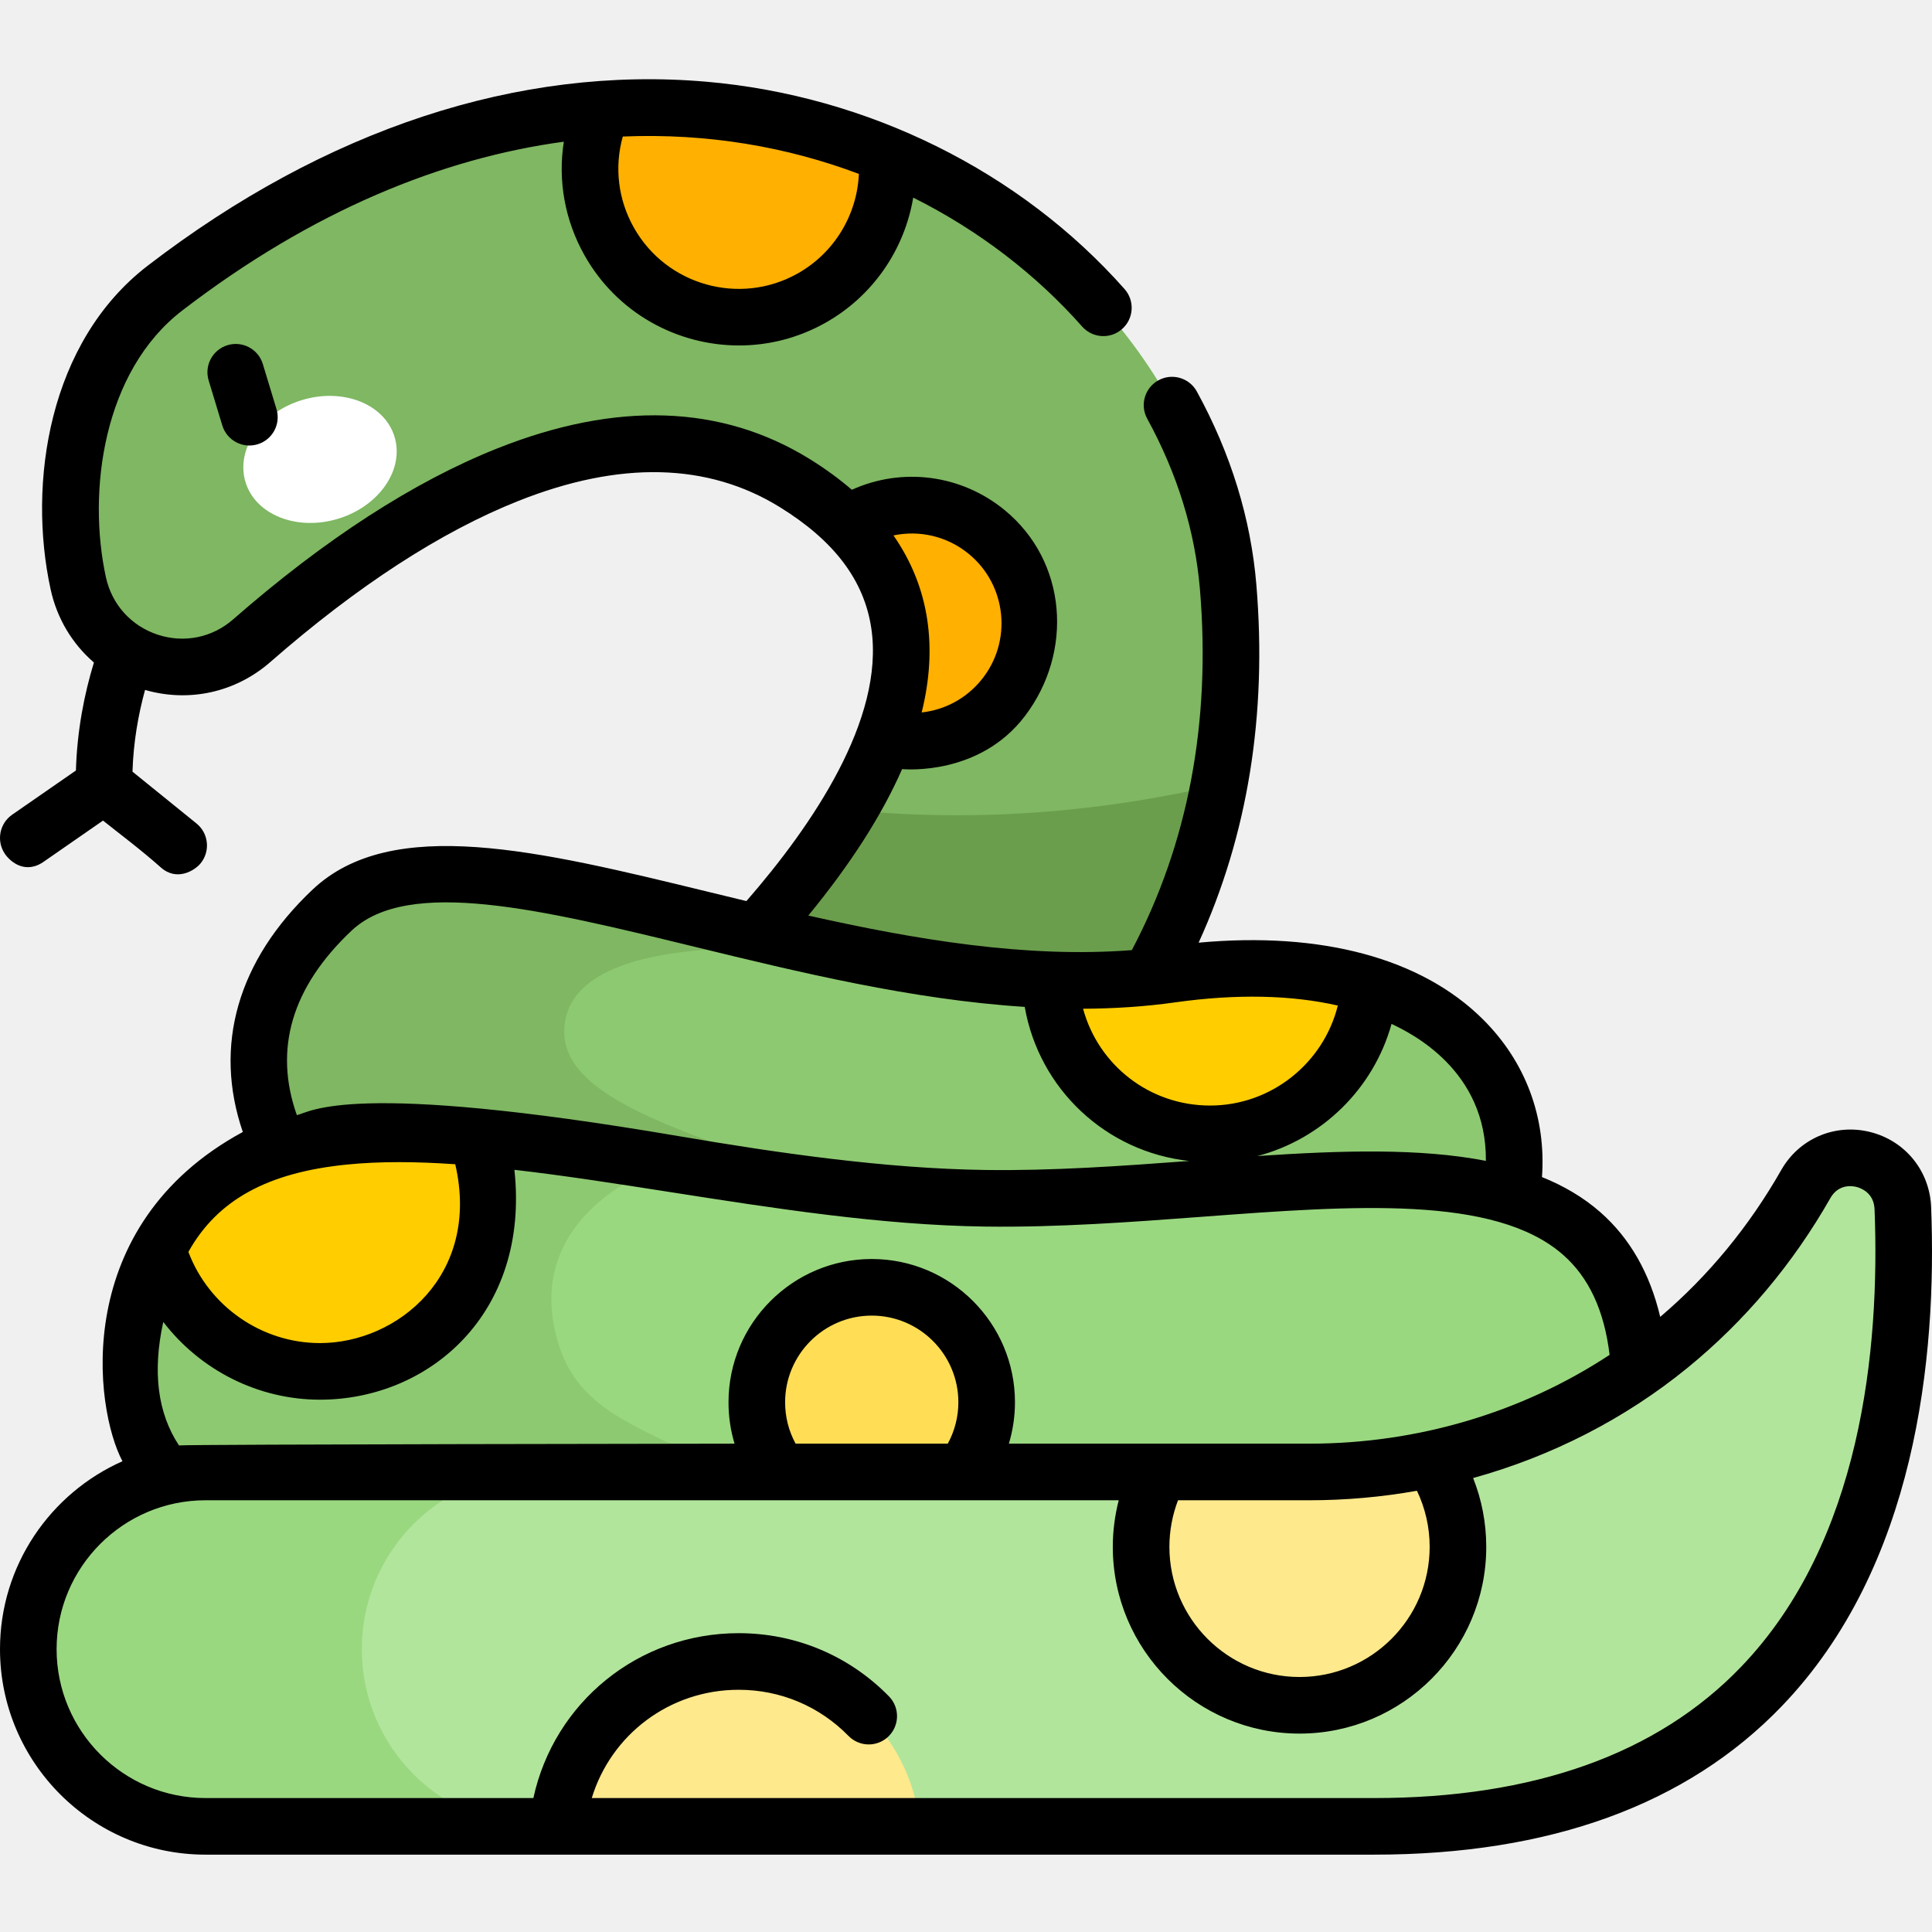
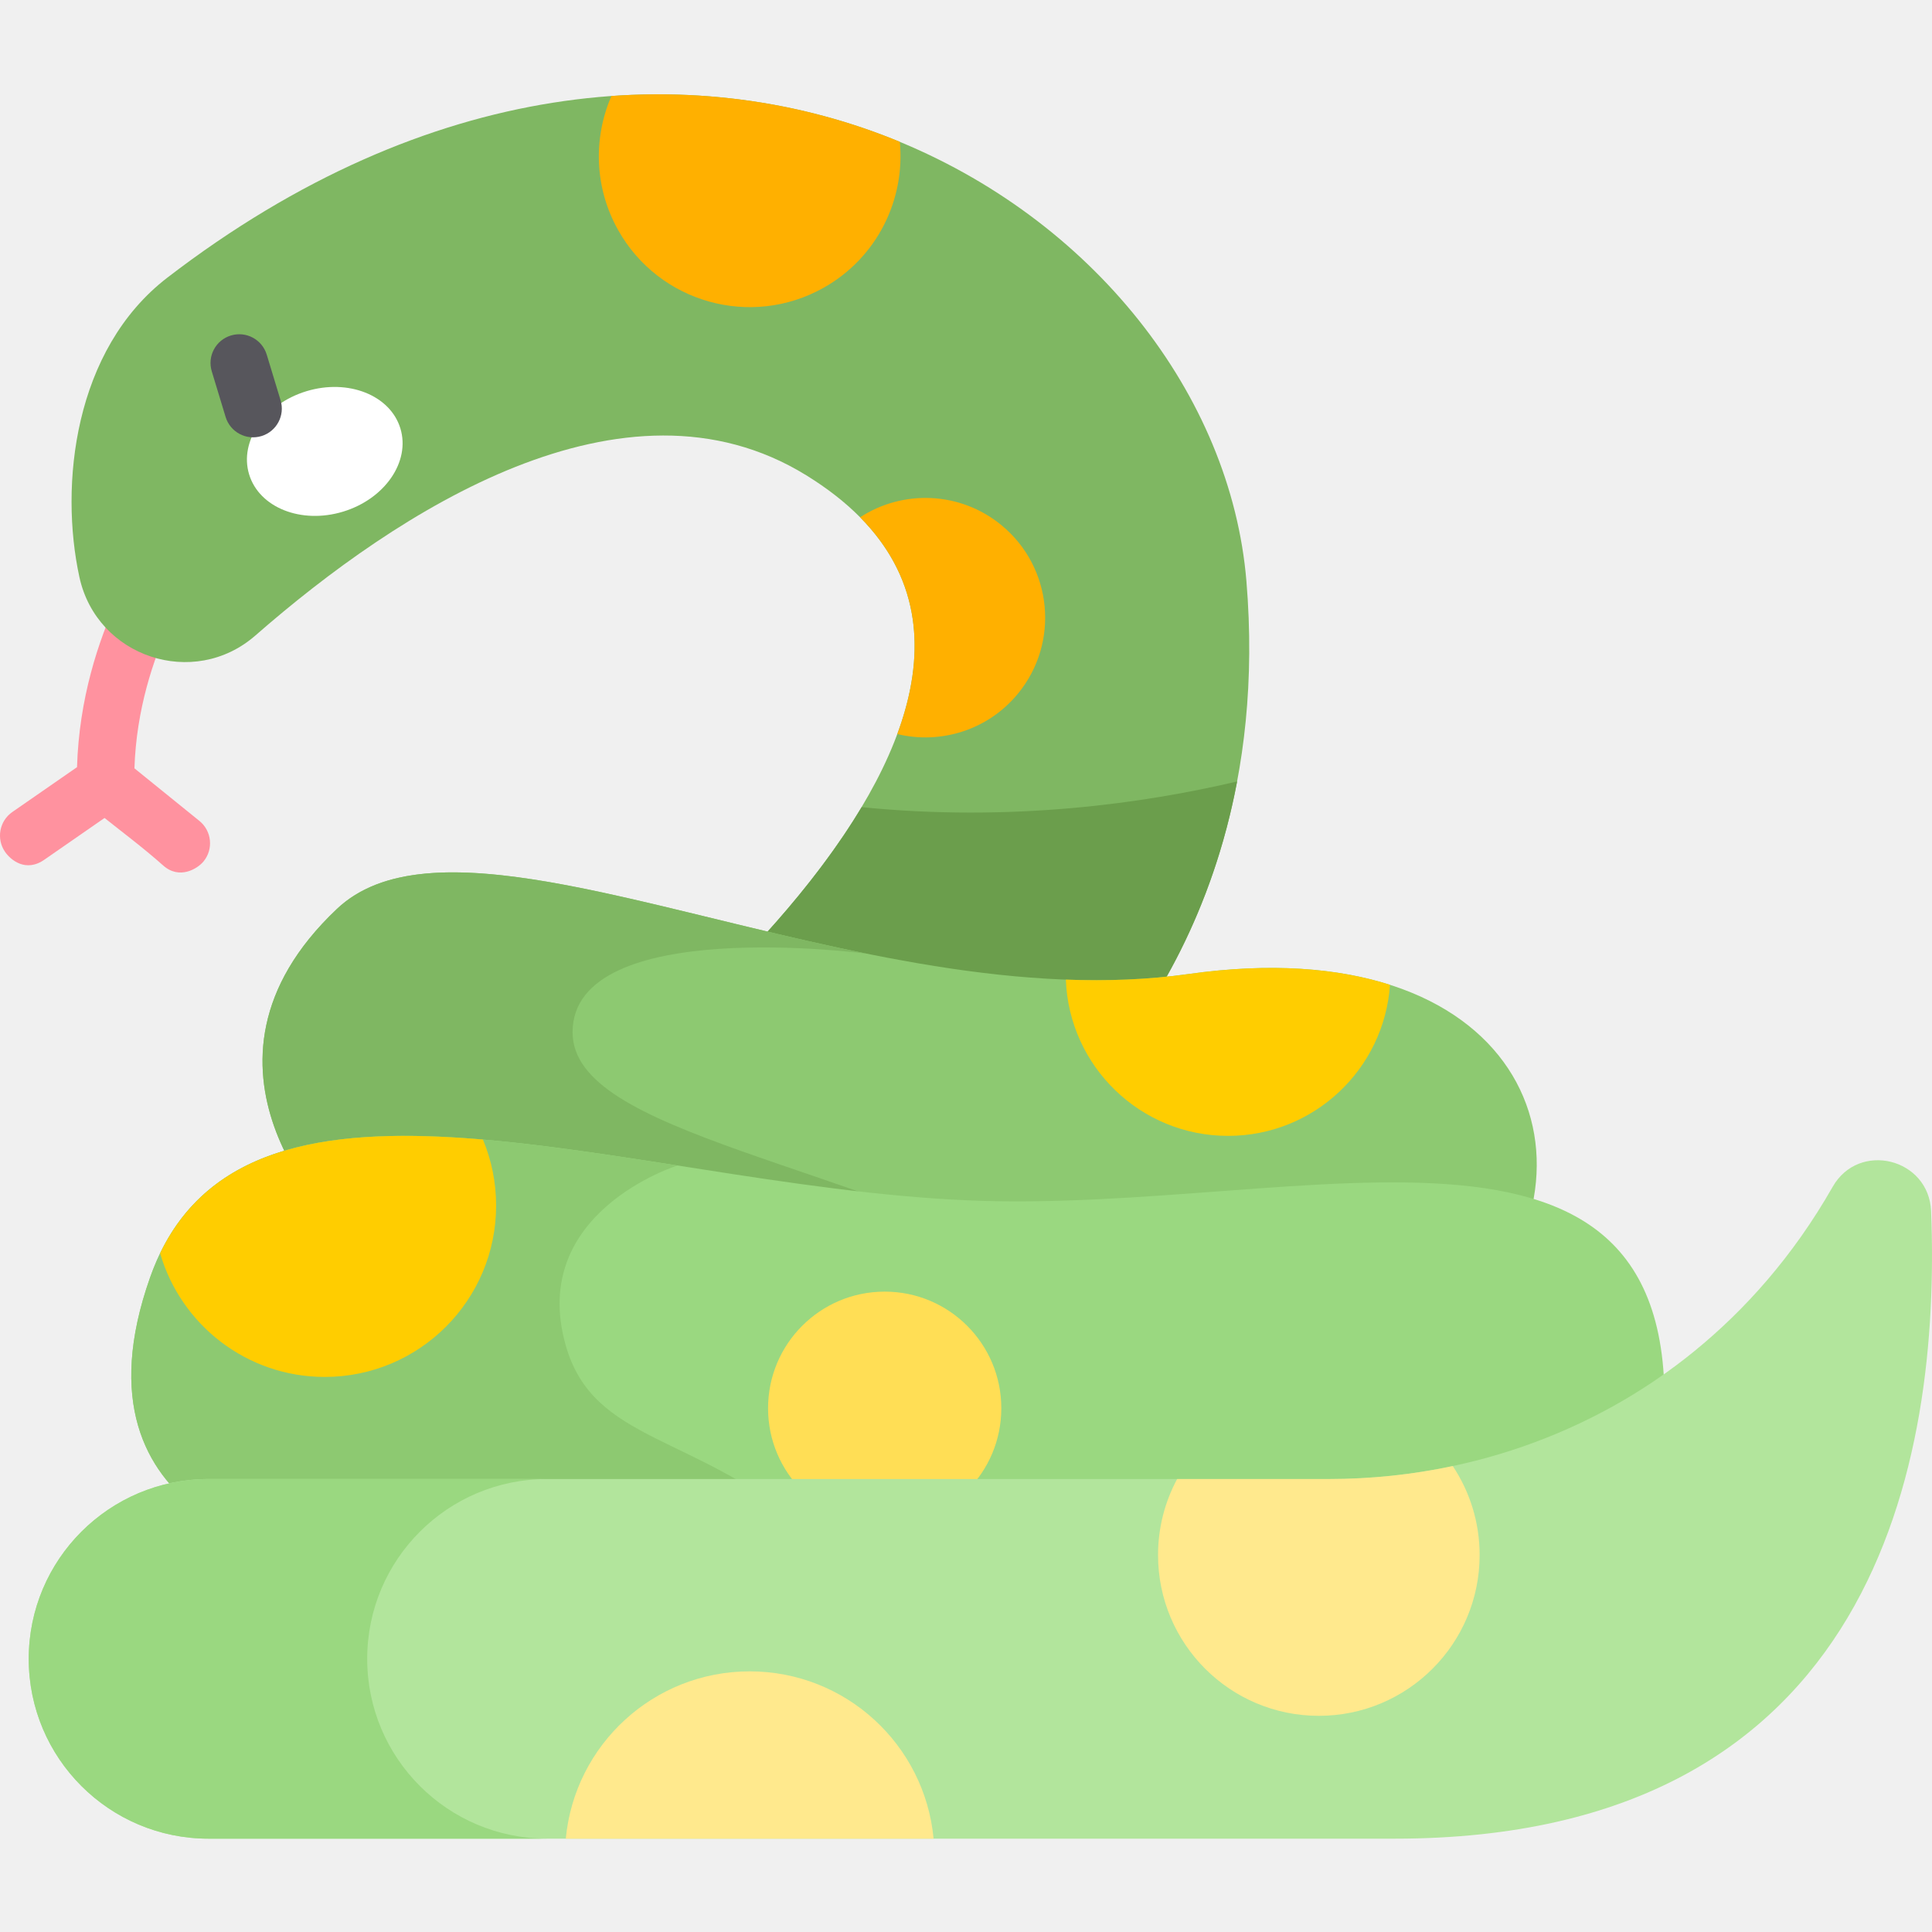
- <svg xmlns="http://www.w3.org/2000/svg" height="511pt" viewBox="0 -20 512 511" width="511pt">
-   <path d="m263 286.336s71.203-46.535 62.477-151.234c-8.109-97.312-144.891-184.383-281.75-79.254-24.465 18.797-28.211 54.242-22.988 78.223 4.551 20.898 29.852 29.316 45.957 15.242 36.93-32.281 96.23-71.176 143.828-41.844 89.246 54.996-61.008 165.781-61.008 165.781zm0 0" fill="#7fb762" />
-   <path d="m149.52 273.25 113.48 13.086s47.238-30.879 60.047-98.906c-24.281 5.719-58.809 10.645-98.055 6.707-25.086 41.957-75.473 79.113-75.473 79.113zm0 0" fill="#6b9e4c" />
-   <path d="m87.992 303.328s-43.742-41.312 0-82.625c34.305-32.398 136.094 29.16 222.363 17.012 86.273-12.152 111.578 47.965 74.121 89.918-3.645 1.215-296.484-24.305-296.484-24.305zm0 0" fill="#8dc971" />
-   <path d="m149.52 252.906c.035-30.707 76.766-20.516 76.781-20.512-59.953-12.109-114.875-33.82-138.309-11.691-43.742 41.316 0 82.629 0 82.629s111.102 9.68 197.289 16.832c-63.895-33.828-135.793-40.477-135.762-67.258zm0 0" fill="#7fb762" />
-   <path d="m81.074 389.512s-64.824-7.656-41.875-72.582c24.176-68.387 131.523-21.145 221.781-19.875 90.258 1.266 190.754-36.289 171.215 77.867-4.652-3.09-351.121 14.59-351.121 14.59zm0 0" fill="#9ad880" />
-   <path d="m147.746 334.746c-9.949-34.836 29.148-47.023 29.168-47.027-63.668-9.957-120.875-18.43-137.715 29.211-22.953 64.926 41.871 72.578 41.871 72.578s59.938-3.055 130.285-6.406c-29.77-25.633-56.277-22.684-63.609-48.355zm0 0" fill="#8dc971" />
-   <path d="m84.801 342.93c24.715 0 44.754-20.039 44.754-44.754 0-6.109-1.23-11.934-3.445-17.238-38.836-3.324-70.422.949-84.297 29.691 5.398 18.648 22.598 32.301 42.988 32.301zm0 0" fill="#ffcd00" />
-   <path d="m261.477 351.105c0 16.82-13.637 30.457-30.457 30.457-16.82 0-30.457-13.637-30.457-30.457 0-16.82 13.637-30.457 30.457-30.457 16.82 0 30.457 13.637 30.457 30.457zm0 0" fill="#ffde55" />
-   <path d="m478.562 293.277c-10.43 18.316-23.047 32.254-36.039 42.859-26.887 21.945-60.797 33.449-95.504 33.449h-292.562c-25.934 0-46.957 21.023-46.957 46.957 0 25.938 21.023 46.961 46.957 46.961h309.715c126.035 0 142.648-99.203 140.098-163.836-.547-13.848-18.848-18.43-25.707-6.391zm0 0" fill="#b2e59c" />
-   <path d="m95.887 416.543c0-25.934 21.023-46.957 46.961-46.957h-88.391c-25.934 0-46.957 21.023-46.957 46.957 0 25.938 21.023 46.961 46.957 46.961h88.391c-25.938 0-46.961-21.023-46.961-46.961zm0 0" fill="#9ad880" />
-   <path d="m80.031 85.52c-10.91 3.312-17.613 13.039-14.977 21.727 2.637 8.688 13.617 13.043 24.527 9.734 10.906-3.312 17.613-13.039 14.977-21.727-2.637-8.688-13.621-13.043-24.527-9.734zm0 0" fill="#fff" />
-   <path d="m195.766 419.809c-25.109 0-45.73 19.184-48.02 43.695h96.043c-2.293-24.512-22.914-43.695-48.023-43.695zm0 0" fill="#ffe98d" />
-   <path d="m344.391 431.422c23.188 0 41.984-18.797 41.984-41.988 0-8.594-2.586-16.578-7.016-23.234-10.57 2.246-21.418 3.387-32.34 3.387h-39.633c-3.18 5.91-4.984 12.668-4.984 19.848 0 23.191 18.797 41.988 41.988 41.988zm0 0" fill="#ffe98d" />
-   <path d="m320.684 279.98c22.418 0 40.762-17.414 42.285-39.445-13.824-4.426-31.363-5.812-52.613-2.82-10.496 1.48-21.223 1.867-32.031 1.465.84 22.676 19.477 40.801 42.359 40.801zm0 0" fill="#ffcd00" />
-   <path d="m161.43 43.477c10.66 18.965 34.672 25.695 53.633 15.035 14.023-7.879 21.348-23.062 19.91-38.105-22.48-9.301-48.016-13.906-75.312-11.969-4.75 10.922-4.516 23.859 1.77 35.039zm0 0" fill="#ffb000" />
-   <path d="m265.824 164.496c10.957-13.352 9.016-33.051-4.332-44.008-10.809-8.867-25.773-9.281-36.895-2.039 16.469 16.641 17.113 36.621 9.711 56.609 11.293 2.719 23.656-.984 31.516-10.562zm0 0" fill="#ffb000" />
-   <path d="m60.297 70.977c-3.965 1.203-6.203 5.391-5 9.355l3.617 11.914c1.203 3.961 5.391 6.199 9.355 4.996 3.965-1.203 6.203-5.391 4.996-9.355l-3.613-11.914c-1.203-3.961-5.395-6.199-9.355-4.996zm0 0" />
-   <path d="m511.766 299.371c-.383-9.629-6.922-17.629-16.277-19.91-9.285-2.262-18.711 1.797-23.441 10.105-8.547 15.004-19.332 28.086-32.074 38.922-2.738-11.598-8.066-20.922-15.938-27.805-4.48-3.914-9.656-6.934-15.395-9.25 1.133-15.816-4.332-30.531-15.617-41.77-16.312-16.238-42.871-23.344-75.375-20.344 13.023-28.535 18.172-60.375 15.301-94.844-1.461-17.559-6.766-34.789-15.77-51.219-1.988-3.633-6.547-4.965-10.18-2.973-3.633 1.988-4.965 6.547-2.973 10.18 7.984 14.578 12.688 29.805 13.973 45.258 2.938 35.223-3.148 67.359-18.051 95.57-27.984 2.188-57.609-2.836-85.738-9.16 11.207-13.641 19.504-26.598 24.852-38.805.824.051 20.523 1.785 32.562-14.078 12.922-17.027 11.148-41-5.375-54.559-11.57-9.496-27.215-11.41-40.504-5.395-3.363-2.898-7.113-5.641-11.285-8.215-23.309-14.363-51.105-15.293-82.621-2.766-22.145 8.801-45.727 24.059-70.082 45.348-5.527 4.832-13 6.336-19.98 4.031-7.016-2.316-12.141-8.004-13.711-15.219-4.953-22.754-.734-54.574 20.23-70.68 34.57-26.555 68.996-40.398 101.121-44.742-1.602 10.25.234 20.77 5.477 30.094 8.594 15.297 24.543 23.906 40.953 23.906 7.77 0 15.648-1.934 22.895-6.004 12.551-7.055 20.961-19.375 23.266-33.18 17.484 8.73 32.668 20.492 44.777 34.176 2.746 3.102 7.488 3.391 10.59.645s3.391-7.484.645-10.586c-27.621-31.211-68.023-51.238-110.848-54.949-49.711-4.301-100.895 12.551-148.012 48.746-26.289 20.191-31.875 57.625-25.75 85.766 1.684 7.738 5.742 14.461 11.477 19.402-2.551 8.367-4.457 18.02-4.77 28.625l-16.891 11.707c-3.402 2.359-4.25 7.031-1.891 10.438 1.379 1.988 5.395 5.562 10.438 1.891l15.527-10.766c3.848 3.09 10.027 7.703 15.312 12.41 4.242 3.777 8.98.852 10.551-1.078 2.617-3.211 2.137-7.934-1.074-10.551 0 0-16.879-13.664-16.98-13.746.246-7.863 1.547-15.148 3.328-21.656 11.676 3.363 23.988.66 33.191-7.387 23.07-20.164 45.191-34.531 65.75-42.703 26.871-10.68 50.156-10.141 69.211 1.602 14.48 8.922 22.434 19.441 24.316 32.164 3.559 24.059-15.676 52.273-33.098 72.277-3.379-.812-6.73-1.629-10.043-2.434-45.035-10.973-83.926-20.445-104.926-.613-19.895 18.793-26.324 41.395-18.492 64.238-45.66 24.742-39.395 73.133-31.895 87.258-19.094 8.473-32.453 27.598-32.453 49.797 0 30.031 24.43 54.461 54.457 54.461h309.711c46.578 0 82.922-13.238 108.016-39.34 35.57-37 41.156-92.363 39.582-132.293zm-284.152-273.781c-.488 10.902-6.543 20.945-16.223 26.387-15.328 8.617-34.805 3.152-43.422-12.176-4.191-7.453-5.184-16.035-2.926-24.121 22.492-.938 43.617 2.762 62.57 9.91zm29.121 100.699c10.129 8.312 11.605 23.316 3.293 33.449-4.047 4.93-9.703 7.914-15.773 8.566 2.129-8.594 2.633-16.762 1.488-24.48-1.199-8.109-4.211-15.594-8.965-22.43 6.898-1.457 14.238.199 19.957 4.895zm137.039 160.852c-17.543-3.418-38.465-2.762-60.562-1.277 17.113-4.473 30.816-17.867 35.562-35.023 5.27 2.516 25.223 12.285 25 36.301zm-39.238-41.156c-3.789 15.254-17.645 26.496-33.852 26.496-16.109 0-29.625-10.773-33.656-25.656 8.184-.035 16.332-.551 24.375-1.684 16.273-2.293 30.859-1.961 43.133.844zm-261.395-19.828c15.07-14.234 50.293-5.656 91.078 4.281 27.469 6.691 57.465 13.984 87.344 15.898 3.809 21.766 21.508 38.426 43.594 40.832-17.84 1.332-36.211 2.637-54.07 2.387-26.254-.371-54.242-4.371-81.191-8.961-87.57-14.926-97.508-6.375-101.227-5.574-6.195-17.504-1.348-33.922 14.473-48.863zm-1.199 61.961c8.781-.883 18.43-.793 28.703-.082 6.797 29.309-15.305 47.395-35.844 47.395-15.523 0-29.473-9.805-34.875-24.168 7.703-13.793 21.02-21.039 42.016-23.145zm-48.672 41.703c9.703 12.66 24.98 20.609 41.531 20.609 28.812 0 55.652-22.754 51.523-60.918 13.125 1.504 27.008 3.672 41.25 5.898 27.527 4.309 55.988 8.758 83.301 9.141 19.336.27 38.895-1.188 57.809-2.602 39.797-2.973 77.387-5.781 95.48 10.031 6.887 6.02 10.961 14.746 12.398 26.57-23.145 15.25-50.898 23.535-79.543 23.535h-79.66c1.066-3.531 1.617-7.223 1.617-10.98 0-20.93-17.027-37.957-37.957-37.957-20.93 0-37.957 17.027-37.957 37.957 0 3.781.543 7.465 1.602 10.98 0 0-144.934.172-147.234.469-5.66-8.574-7.062-19.535-4.16-32.734zm335.605 59.613c0 19.016-15.469 34.488-34.484 34.488-19.02 0-34.488-15.473-34.488-34.488 0-4.227.785-8.426 2.285-12.348h34.832c9.621 0 19.156-.859 28.484-2.516 2.211 4.617 3.371 9.672 3.371 14.863zm-168.027-27.348c-1.832-3.344-2.785-7.078-2.785-10.98 0-12.66 10.297-22.957 22.957-22.957 12.66 0 22.957 10.297 22.957 22.957 0 3.875-.973 7.625-2.805 10.98zm250.523 59.18c-22.156 23.051-54.859 34.738-97.199 34.738h-207.348c5.125-16.824 20.641-28.695 38.941-28.695 11.039 0 21.375 4.344 29.102 12.234 2.898 2.957 7.645 3.008 10.605.109 2.961-2.898 3.008-7.645.109-10.605-10.57-10.793-24.711-16.738-39.816-16.738-26.609 0-48.906 18.359-54.418 43.695h-86.887c-21.758 0-39.461-17.703-39.461-39.461 0-21.754 17.703-39.457 39.457-39.457h242.02c-1.035 4.023-1.574 8.176-1.574 12.348 0 27.289 22.199 49.488 49.488 49.488 27.285 0 49.484-22.199 49.484-49.488 0-6.301-1.191-12.473-3.48-18.238 20.824-5.773 40.254-15.688 56.867-29.25 15.141-12.355 27.863-27.48 37.816-44.953 2.148-3.773 5.789-3.219 6.855-2.957 1.09.266 4.668 1.48 4.844 5.93 1.461 37.016-3.496 88.109-35.406 121.301zm0 0" />
+ <svg xmlns="http://www.w3.org/2000/svg" height="511pt" viewBox="0 -24 512 511" width="511pt">
+   <path d="m52.863 193.066s-17.129-13.867-17.234-13.949c.984-31.09 17.984-53.477 18.191-53.746 2.574-3.312 1.98-8.086-1.332-10.668s-8.094-1.996-10.684 1.32c-.855 1.098-20.32 26.477-21.391 62.781l-17.137 11.879c-3.457 2.395-4.316 7.137-1.922 10.59 1.398 2.02 5.473 5.648 10.594 1.922l15.758-10.926c3.902 3.137 10.176 7.816 15.539 12.594 4.305 3.836 9.113.863 10.707-1.09 2.656-3.258 2.168-8.051-1.09-10.707zm0 0" fill="#ff929f" />
+   <path d="m266.906 282.973s72.262-47.227 63.406-153.484c-8.23-98.758-147.043-187.121-285.938-80.43-24.828 19.074-28.629 55.047-23.328 79.387 4.617 21.207 30.297 29.746 46.637 15.465 37.48-32.762 97.664-72.23 145.969-42.465 90.57 55.812-61.914 168.242-61.914 168.242zm0 0" fill="#7fb762" />
+   <path d="m151.738 269.688 115.172 13.285s47.938-31.336 60.938-100.379c-24.645 5.805-59.684 10.801-99.512 6.809-25.457 42.578-76.598 80.285-76.598 80.285zm0 0" fill="#6b9e4c" />
+   <path d="m89.301 300.215s-44.395-41.926 0-83.855c34.812-32.879 138.113 29.598 225.668 17.266s113.238 48.676 75.223 91.254c-3.699 1.234-300.891-24.664-300.891-24.664zm0 0" fill="#8dc971" />
+   <path d="m151.738 249.043c.035-31.164 77.91-20.816 77.926-20.816-60.844-12.289-116.582-34.324-140.363-11.863-44.395 41.926 0 83.855 0 83.855s112.75 9.824 200.223 17.082c-64.848-34.328-137.816-41.082-137.785-68.258zm0 0" fill="#7fb762" />
+   <path d="m82.277 387.676s-65.785-7.766-42.496-73.656c24.535-69.406 133.48-21.461 225.078-20.176 91.602 1.289 193.59-36.824 173.758 79.027-4.723-3.137-356.34 14.805-356.34 14.805zm0 0" fill="#9ad880" />
+   <path d="m149.941 332.098c-10.098-35.352 29.582-47.719 29.602-47.727-64.617-10.102-122.672-18.703-139.762 29.648-23.293 65.891 42.496 73.656 42.496 73.656s60.828-3.102 132.219-6.504c-30.215-26.012-57.113-23.02-64.555-49.074zm0 0" fill="#8dc971" />
+   <path d="m86.059 340.402c25.086 0 45.418-20.332 45.418-45.418 0-6.195-1.246-12.109-3.496-17.492-39.41-3.375-71.465.961-85.547 30.133 5.48 18.926 22.934 32.777 43.625 32.777zm0 0" fill="#ffcd00" />
+   <path d="m265.359 348.699c0 17.074-13.836 30.91-30.906 30.91-17.074 0-30.91-13.836-30.91-30.91 0-17.07 13.836-30.906 30.91-30.906 17.07 0 30.906 13.836 30.906 30.906zm0 0" fill="#ffde55" />
+   <path d="m485.676 290.016c-10.586 18.586-23.391 32.73-36.578 43.492-27.285 22.273-61.699 33.949-96.922 33.949h-296.91c-26.316 0-47.652 21.336-47.652 47.656 0 26.32 21.336 47.656 47.652 47.656h314.316c127.91 0 144.77-100.676 142.18-166.27-.551-14.051-19.125-18.703-26.086-6.484zm0 0" fill="#b2e59c" />
+   <path d="m97.312 415.113c0-26.32 21.336-47.656 47.656-47.656h-89.703c-26.316 0-47.652 21.336-47.652 47.656 0 26.32 21.336 47.656 47.652 47.656h89.703c-26.32 0-47.656-21.336-47.656-47.656zm0 0" fill="#9ad880" />
+   <path d="m81.219 79.172c-11.07 3.359-17.875 13.23-15.199 22.047s13.82 13.238 24.891 9.875c11.07-3.359 17.879-13.23 15.199-22.047-2.676-8.816-13.82-13.238-24.891-9.875zm0 0" fill="#fff" />
+   <path d="m69.285 91.066c-4.023 1.223-8.273-1.051-9.496-5.07l-3.668-12.09c-1.223-4.023 1.047-8.273 5.07-9.496 4.023-1.223 8.273 1.051 9.496 5.07l3.668 12.094c1.223 4.02-1.047 8.273-5.07 9.492zm0 0" fill="#57565c" />
+   <path d="m198.676 418.426c-25.48 0-46.41 19.469-48.734 44.344h97.469c-2.328-24.875-23.254-44.344-48.734-44.344zm0 0" fill="#ffe98d" />
+   <path d="m349.508 430.211c23.531 0 42.609-19.078 42.609-42.609 0-8.723-2.625-16.828-7.121-23.582-10.727 2.281-21.734 3.438-32.82 3.438h-40.223c-3.227 6-5.059 12.855-5.059 20.145 0 23.531 19.078 42.609 42.613 42.609zm0 0" fill="#ffe98d" />
+   <path d="m325.449 276.52c22.754 0 41.367-17.672 42.914-40.031-14.031-4.488-31.832-5.898-53.395-2.859-10.652 1.5-21.539 1.891-32.508 1.484.852 23.012 19.766 41.406 42.988 41.406zm0 0" fill="#ffcd00" />
+   <g fill="#ffb000">
+     <path d="m163.828 36.5c10.816 19.246 35.188 26.078 54.434 15.262 14.227-7.996 21.66-23.406 20.203-38.676-22.812-9.438-48.73-14.109-76.43-12.145-4.82 11.082-4.582 24.215 1.793 35.559zm0 0" />
+     <path d="m269.777 159.316c11.117-13.547 9.145-33.539-4.402-44.656-10.965-9-26.152-9.422-37.438-2.074 16.711 16.891 17.367 37.164 9.855 57.449 11.457 2.762 24.004-.996 31.984-10.719zm0 0" />
+   </g>
</svg>
